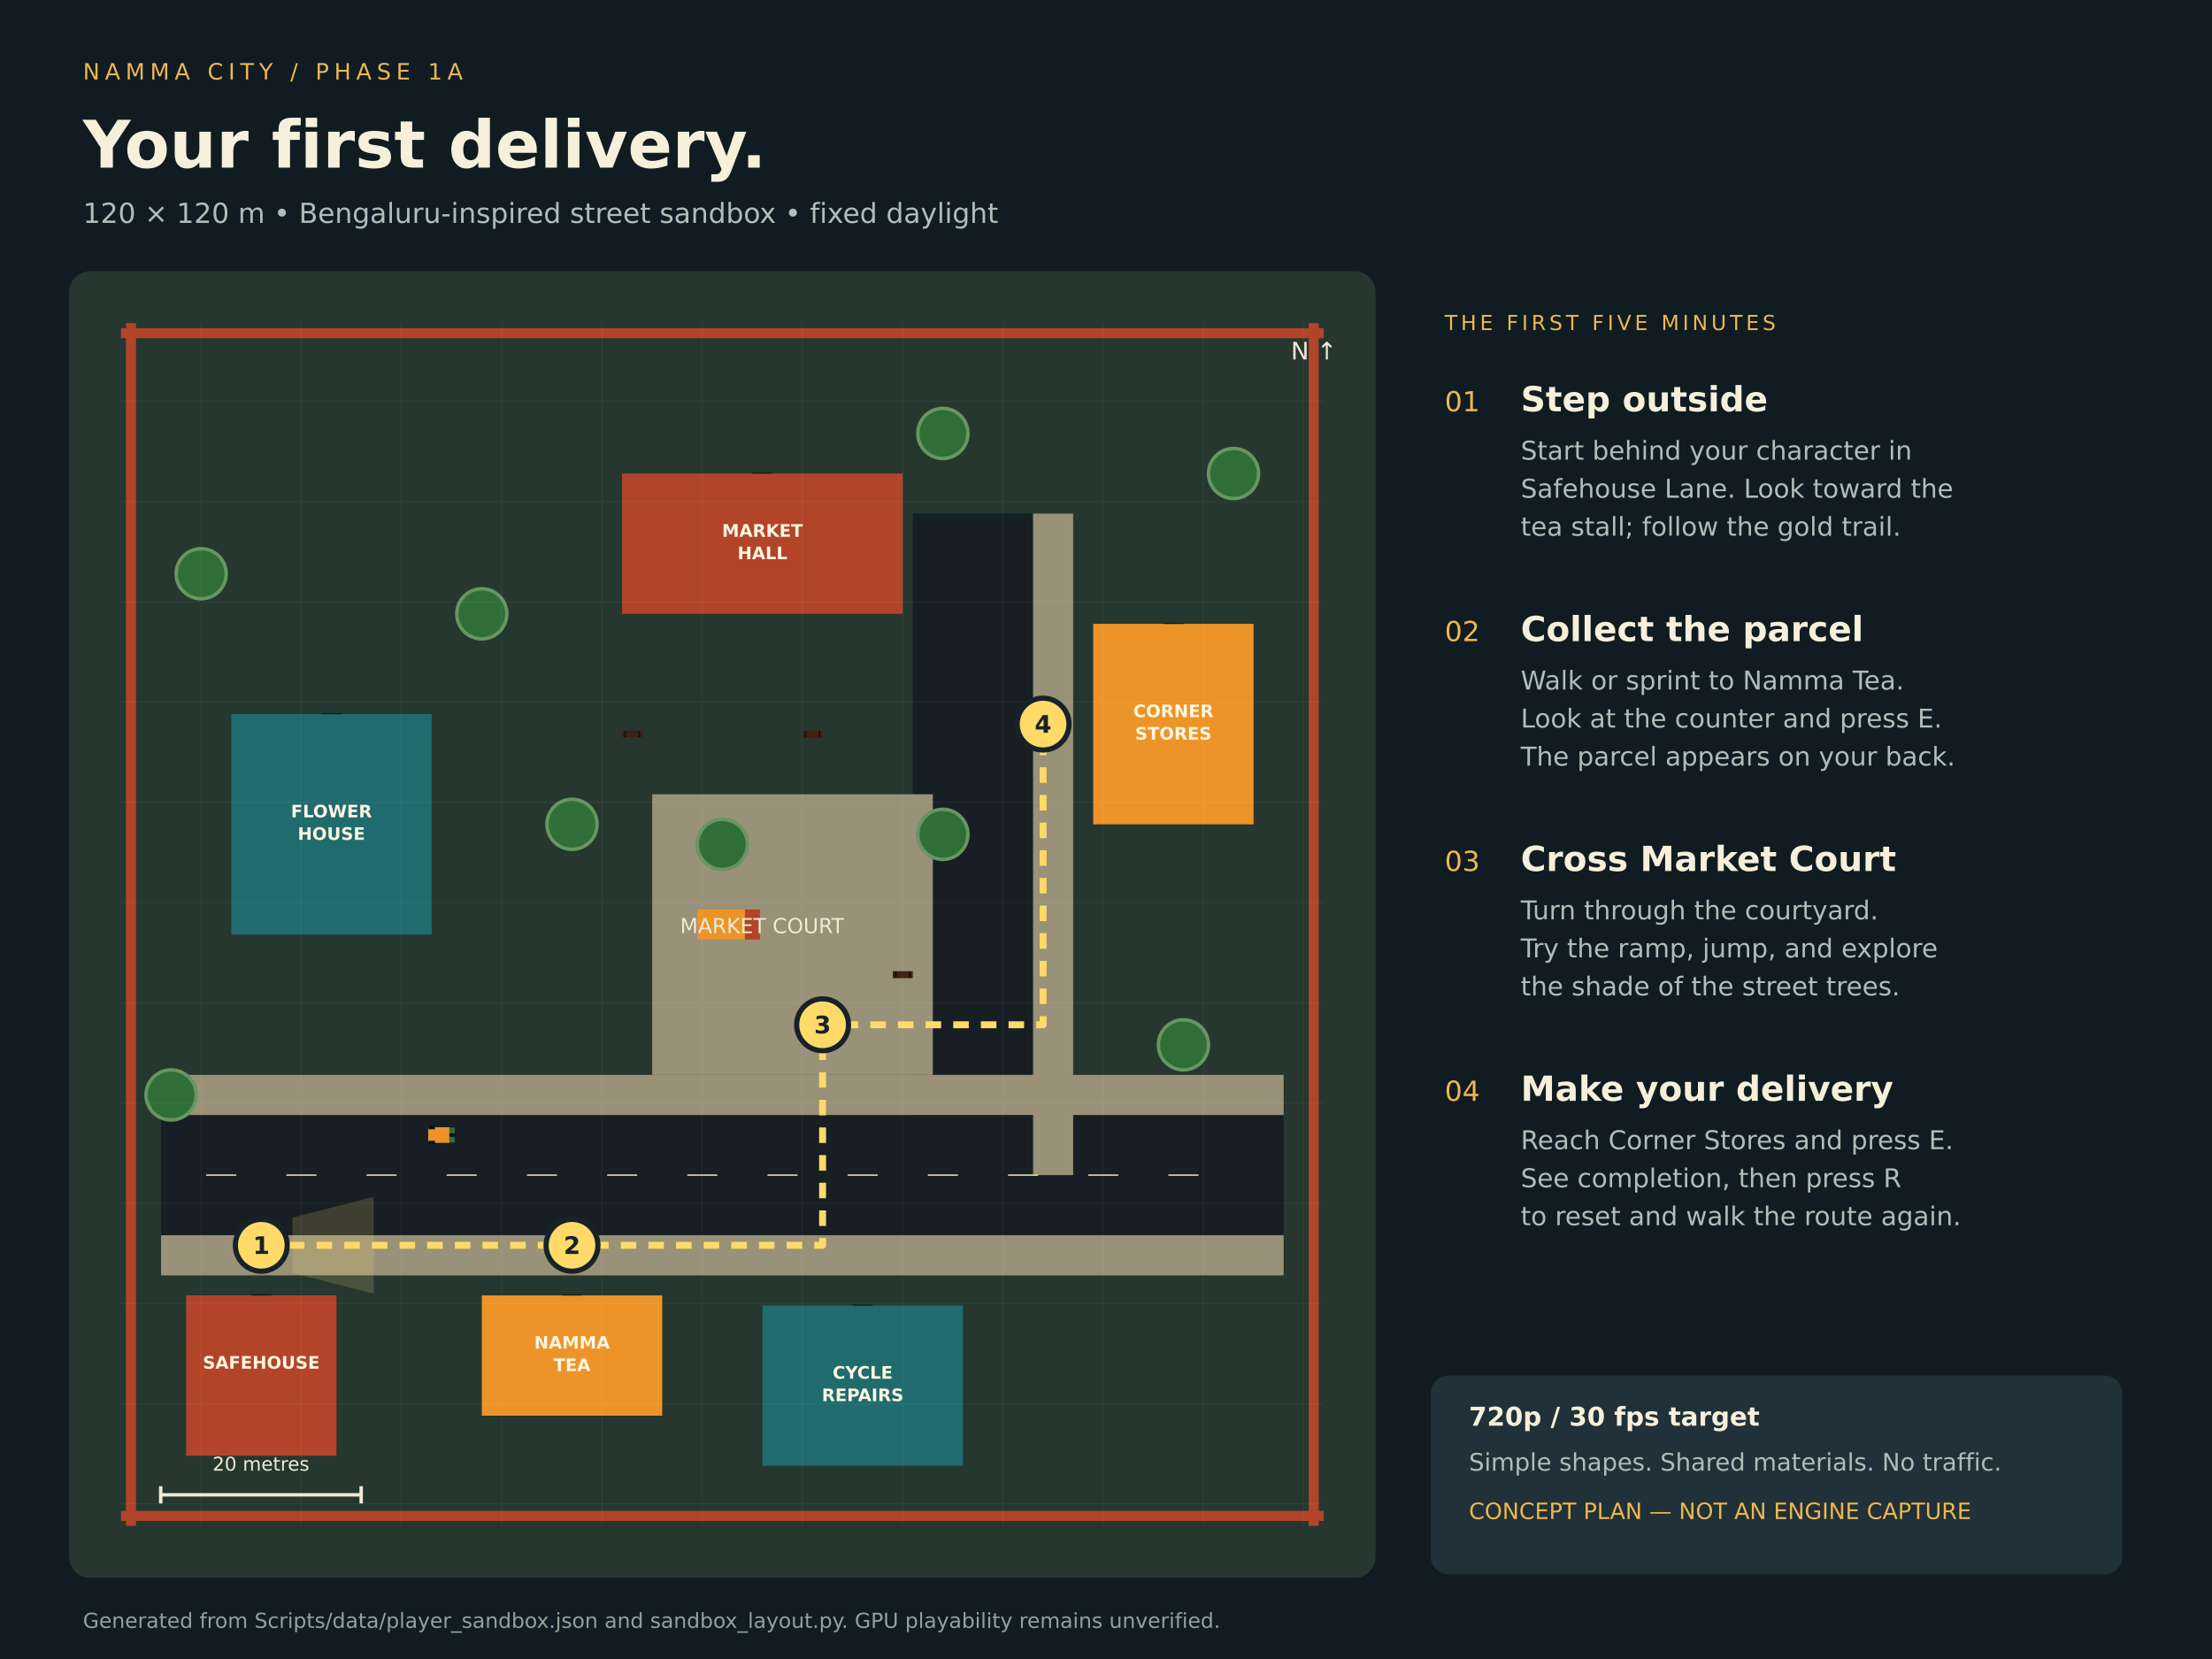
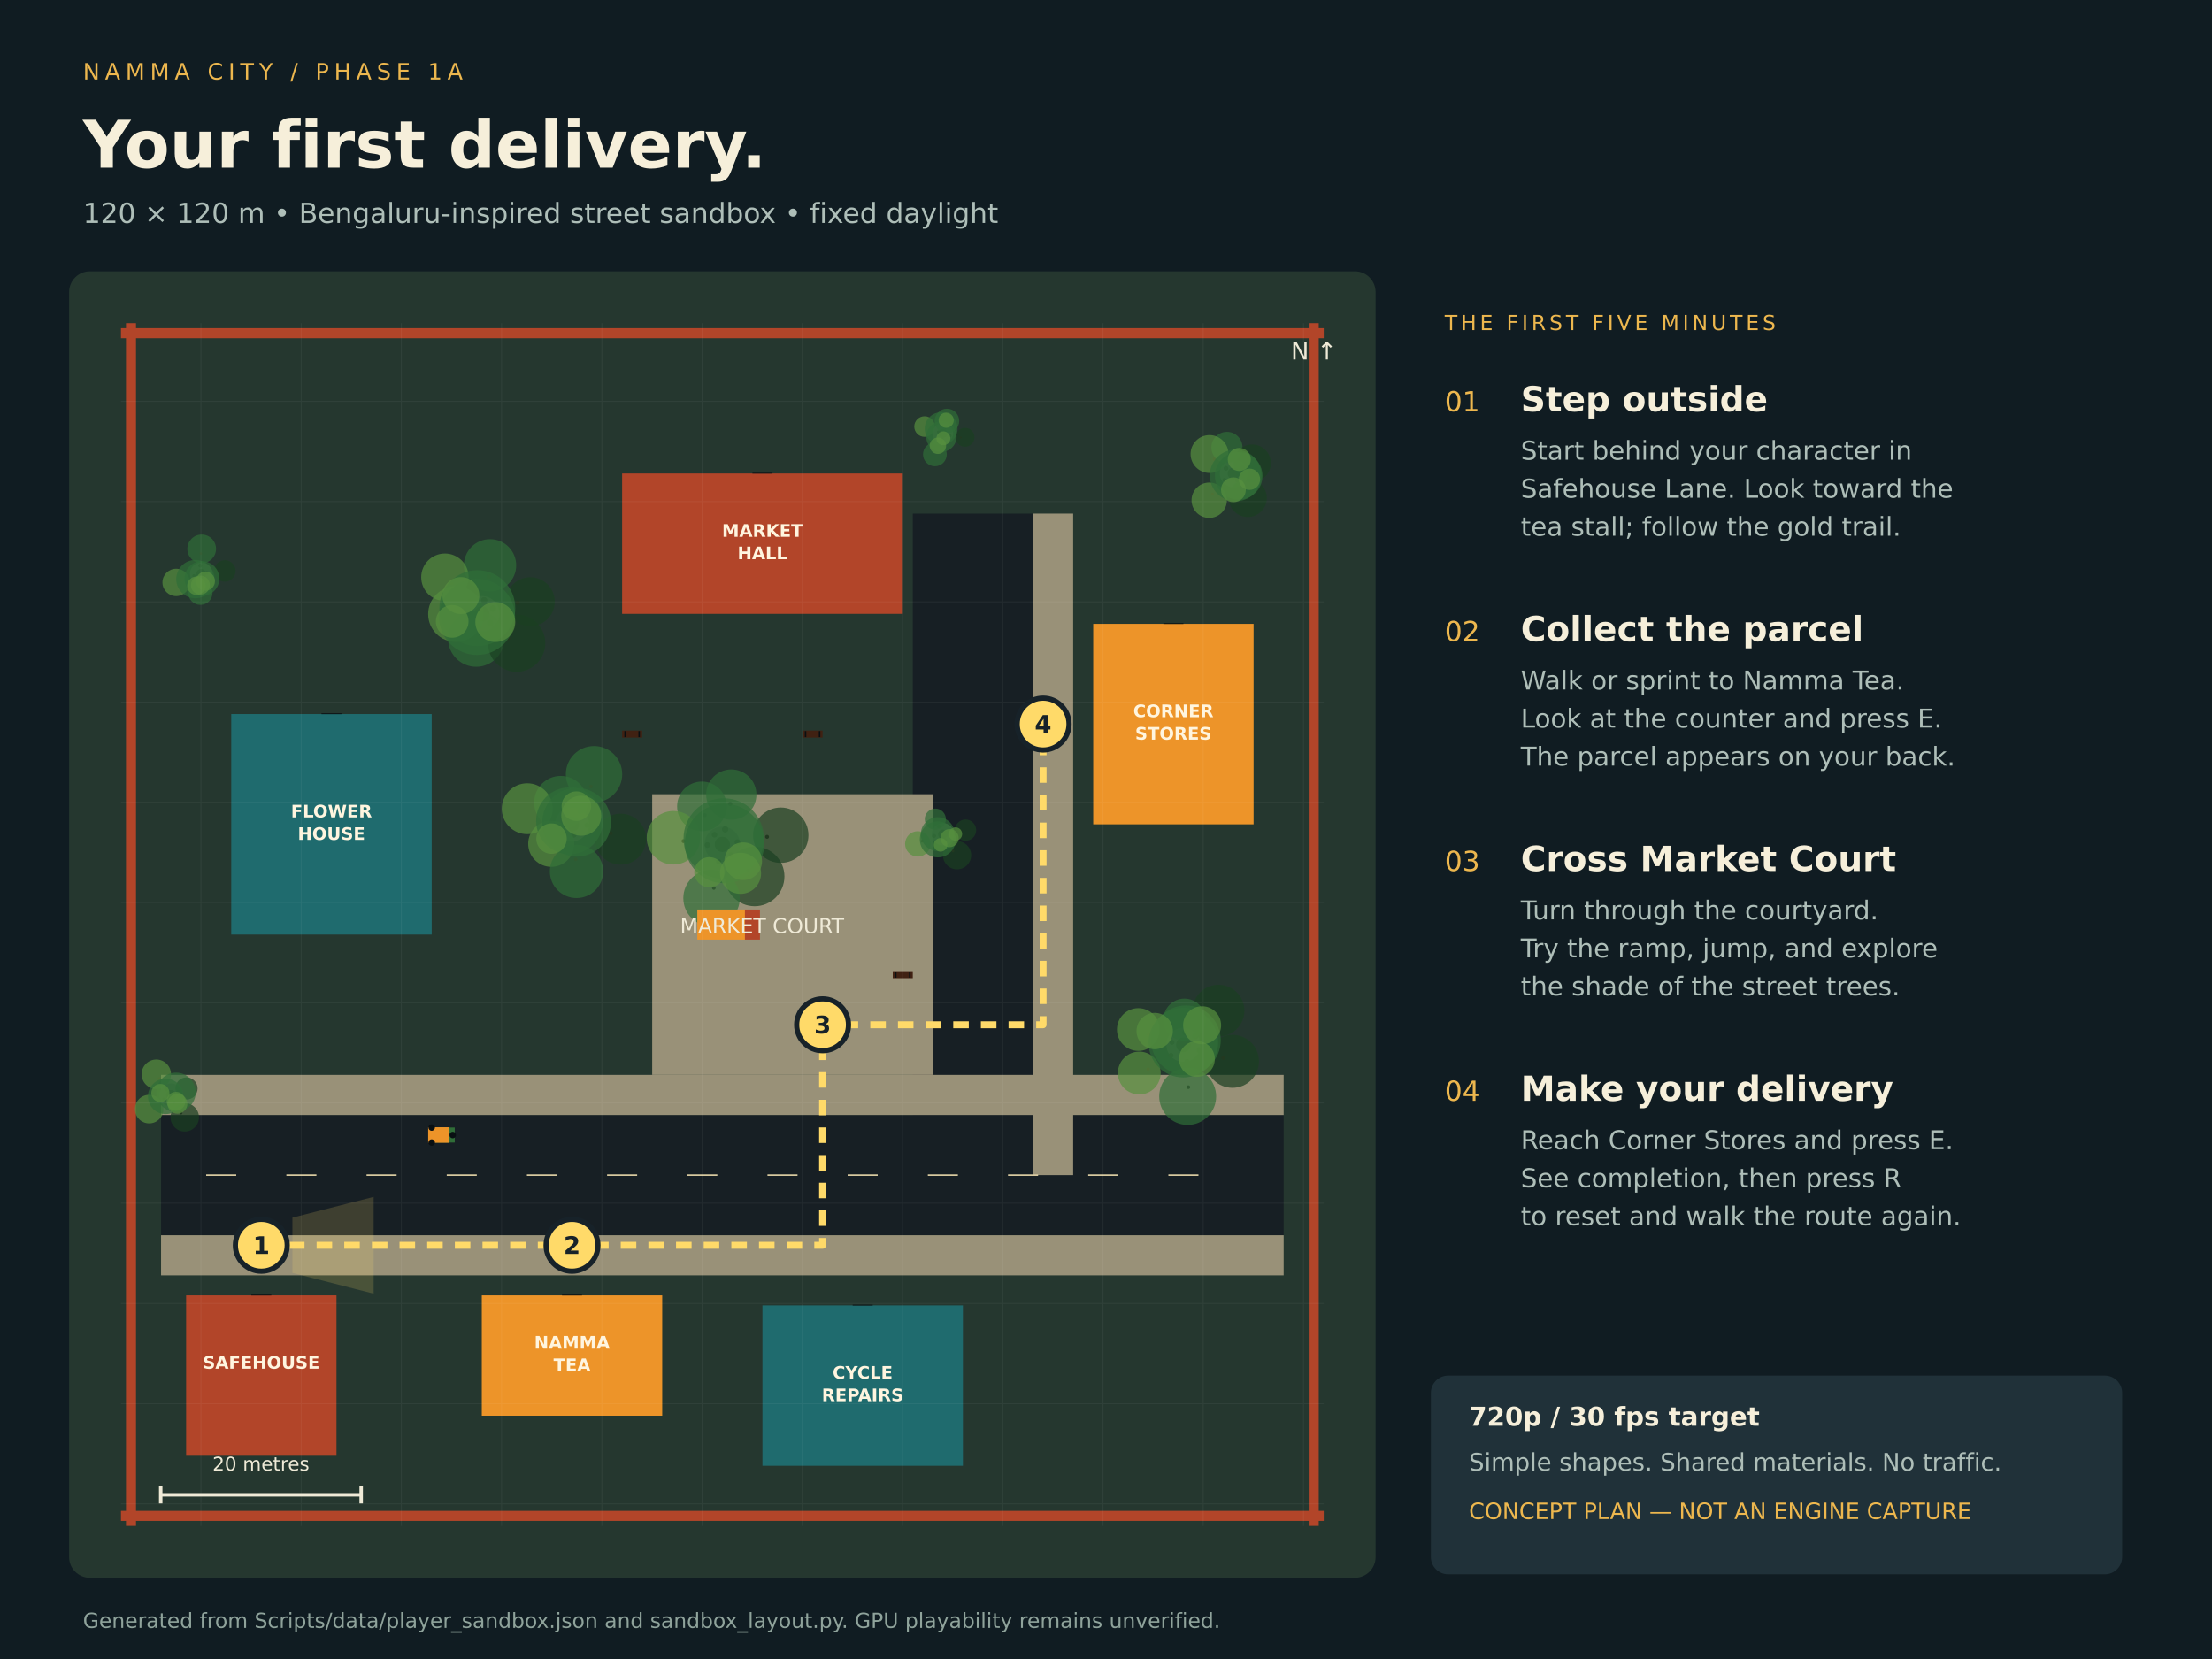
<svg xmlns="http://www.w3.org/2000/svg" width="1280" height="960" viewBox="0 0 1280 960">
  <defs>
    <pattern id="grid" width="58" height="58" patternUnits="userSpaceOnUse">
      <path d="M 58 0 L 0 0 0 58" fill="none" stroke="#ffffff" stroke-opacity=".05" />
    </pattern>
  </defs>
  <rect width="1280" height="960" fill="#101c22" />
  <g font-family="DejaVu Sans, sans-serif">
    <text x="48" y="46" fill="#edb74e" font-size="13" letter-spacing="3">NAMMA CITY / PHASE 1A</text>
    <text x="48" y="97" fill="#f6efda" font-size="38" font-weight="bold">Your first delivery.</text>
    <text x="48" y="129" fill="#aebeb8" font-size="16">120 × 120 m • Bengaluru-inspired street sandbox • fixed daylight</text>
    <rect x="40" y="157" width="756" height="756" rx="12" fill="#25372f" />
    <rect x="93.2" y="645.2" width="649.6" height="69.6" fill="#171f24" />
    <rect x="528.2" y="297.2" width="69.6" height="382.8" fill="#171f24" />
    <rect x="93.2" y="714.8" width="649.6" height="23.2" fill="#999178" />
    <rect x="93.2" y="622.0" width="649.6" height="23.2" fill="#999178" />
    <rect x="597.8" y="297.2" width="23.2" height="382.8" fill="#999178" />
    <rect x="377.4" y="459.6" width="162.4" height="162.4" fill="#999178" />
    <rect x="119.3" y="679.565" width="17.4" height="0.87" fill="#dbcca1" />
    <rect x="165.7" y="679.565" width="17.4" height="0.87" fill="#dbcca1" />
    <rect x="212.1" y="679.565" width="17.4" height="0.87" fill="#dbcca1" />
    <rect x="258.5" y="679.565" width="17.4" height="0.87" fill="#dbcca1" />
    <rect x="304.9" y="679.565" width="17.4" height="0.87" fill="#dbcca1" />
    <rect x="351.3" y="679.565" width="17.4" height="0.87" fill="#dbcca1" />
    <rect x="397.7" y="679.565" width="17.4" height="0.87" fill="#dbcca1" />
    <rect x="444.1" y="679.565" width="17.4" height="0.87" fill="#dbcca1" />
    <rect x="490.5" y="679.565" width="17.4" height="0.87" fill="#dbcca1" />
    <rect x="536.9" y="679.565" width="17.4" height="0.87" fill="#dbcca1" />
    <rect x="583.3" y="679.565" width="17.4" height="0.87" fill="#dbcca1" />
    <rect x="629.7" y="679.565" width="17.4" height="0.87" fill="#dbcca1" />
    <rect x="676.1" y="679.565" width="17.4" height="0.87" fill="#dbcca1" />
    <rect x="107.7" y="749.6" width="87.0" height="92.8" fill="#b24529" />
    <rect x="145.4" y="749.194" width="11.6" height="0.464" fill="#090f12" />
    <rect x="278.8" y="749.6" width="104.4" height="69.6" fill="#ed9429" />
    <rect x="325.2" y="749.194" width="11.6" height="0.464" fill="#090f12" />
    <rect x="441.2" y="755.4" width="116.0" height="92.8" fill="#1f6b6e" />
    <rect x="493.4" y="754.994" width="11.6" height="0.464" fill="#090f12" />
    <rect x="632.6" y="361.0" width="92.8" height="116.0" fill="#ed9429" />
    <rect x="673.2" y="360.594" width="11.6" height="0.464" fill="#090f12" />
    <rect x="133.8" y="413.2" width="116.0" height="127.6" fill="#1f6b6e" />
    <rect x="186.0" y="412.794" width="11.6" height="0.464" fill="#090f12" />
    <rect x="360.0" y="274.0" width="162.4" height="81.2" fill="#b24529" />
    <rect x="435.4" y="273.594" width="11.6" height="0.464" fill="#090f12" />
    <rect x="72.9" y="187.0" width="5.8" height="696.0" fill="#b24529" />
    <rect x="757.3" y="187.0" width="5.8" height="696.0" fill="#b24529" />
    <rect x="70.0" y="874.3" width="696.0" height="5.8" fill="#b24529" />
    <rect x="70.0" y="189.9" width="696.0" height="5.8" fill="#b24529" />
-     <rect x="97.26" y="631.86" width="3.48" height="3.48" fill="#402112" />
-     <circle cx="99.0" cy="633.6" r="14.5" fill="#306e38" stroke="#679660" stroke-width="2" />
-     <rect x="114.66" y="330.26" width="3.48" height="3.48" fill="#402112" />
-     <circle cx="116.4" cy="332.0" r="14.5" fill="#306e38" stroke="#679660" stroke-width="2" />
-     <rect x="277.06" y="353.46" width="3.48" height="3.48" fill="#402112" />
-     <circle cx="278.8" cy="355.2" r="14.5" fill="#306e38" stroke="#679660" stroke-width="2" />
-     <rect x="329.26" y="475.26" width="3.48" height="3.48" fill="#402112" />
-     <circle cx="331.0" cy="477.0" r="14.5" fill="#306e38" stroke="#679660" stroke-width="2" />
-     <rect x="416.26" y="486.86" width="3.48" height="3.48" fill="#402112" />
-     <circle cx="418.0" cy="488.6" r="14.5" fill="#306e38" stroke="#679660" stroke-width="2" />
-     <rect x="543.86" y="481.06" width="3.48" height="3.48" fill="#402112" />
-     <circle cx="545.6" cy="482.8" r="14.5" fill="#306e38" stroke="#679660" stroke-width="2" />
-     <rect x="683.06" y="602.86" width="3.48" height="3.48" fill="#402112" />
-     <circle cx="684.8" cy="604.6" r="14.5" fill="#306e38" stroke="#679660" stroke-width="2" />
-     <rect x="712.06" y="272.26" width="3.48" height="3.48" fill="#402112" />
-     <circle cx="713.8" cy="274.0" r="14.5" fill="#306e38" stroke="#679660" stroke-width="2" />
-     <rect x="543.86" y="249.06" width="3.48" height="3.48" fill="#402112" />
-     <circle cx="545.6" cy="250.8" r="14.5" fill="#306e38" stroke="#679660" stroke-width="2" />
+     <circle cx="99.0" cy="633.6" r="6.632" fill="#706b61" />
+     <circle cx="99.0" cy="633.6" r="2.842" fill="#362b21" />
+     <circle cx="98.971" cy="633.621" r="1.775" fill="#362b21" />
+     <circle cx="98.883" cy="633.684" r="1.535" fill="#362b21" />
+     <circle cx="98.736" cy="633.788" r="1.295" fill="#362b21" />
+     <circle cx="100.643" cy="637.764" r="1.136" fill="#362b21" />
+     <circle cx="104.77" cy="644.111" r="0.795" fill="#362b21" />
+     <circle cx="103.284" cy="631.858" r="1.162" fill="#362b21" />
+     <circle cx="96.205" cy="630.298" r="1.188" fill="#362b21" />
+     <circle cx="92.107" cy="624.175" r="0.832" fill="#362b21" />
+     <circle cx="94.984" cy="636.123" r="1.001" fill="#362b21" />
+     <circle cx="88.824" cy="640.097" r="0.701" fill="#362b21" />
+     <circle cx="106.902" cy="646.546" r="8.233" fill="#1a4021" fill-opacity=".7" />
+     <circle cx="107.92" cy="629.865" r="6.415" fill="#1a4021" fill-opacity=".7" />
+     <circle cx="90.452" cy="621.605" r="8.5" fill="#579140" fill-opacity=".7" />
+     <circle cx="86.329" cy="641.798" r="8.254" fill="#579140" fill-opacity=".7" />
+     <circle cx="101.877" cy="632.076" r="11.38" fill="#306e38" fill-opacity=".7" />
+     <circle cx="95.865" cy="634.431" r="10.248" fill="#306e38" fill-opacity=".7" />
+     <circle cx="101.835" cy="637.264" r="5.436" fill="#579140" fill-opacity=".7" />
+     <circle cx="102.685" cy="638.721" r="5.743" fill="#579140" fill-opacity=".7" />
+     <circle cx="92.794" cy="632.484" r="5.24" fill="#579140" fill-opacity=".7" />
+     <circle cx="116.4" cy="332.0" r="6.479" fill="#706b61" />
+     <circle cx="116.4" cy="332.0" r="2.777" fill="#362b21" />
+     <circle cx="116.361" cy="331.969" r="1.734" fill="#362b21" />
+     <circle cx="116.242" cy="331.875" r="1.499" fill="#362b21" />
+     <circle cx="116.045" cy="331.72" r="1.265" fill="#362b21" />
+     <circle cx="119.593" cy="331.5" r="1.083" fill="#362b21" />
+     <circle cx="126.679" cy="330.877" r="0.758" fill="#362b21" />
+     <circle cx="115.824" cy="327.302" r="1.104" fill="#362b21" />
+     <circle cx="116.216" cy="320.296" r="0.773" fill="#362b21" />
+     <circle cx="112.2" cy="333.121" r="0.918" fill="#362b21" />
+     <circle cx="105.2" cy="335.822" r="0.643" fill="#362b21" />
+     <circle cx="116.168" cy="334.868" r="1.105" fill="#362b21" />
+     <circle cx="116.181" cy="340.559" r="0.774" fill="#362b21" />
+     <circle cx="130.101" cy="330.382" r="6.229" fill="#1a4021" fill-opacity=".7" />
+     <circle cx="116.712" cy="317.614" r="8.299" fill="#306e38" fill-opacity=".7" />
+     <circle cx="101.926" cy="337.029" r="7.918" fill="#579140" fill-opacity=".7" />
+     <circle cx="115.952" cy="343.009" r="7.016" fill="#306e38" fill-opacity=".7" />
+     <circle cx="113.047" cy="335.11" r="11.073" fill="#306e38" fill-opacity=".7" />
+     <circle cx="116.85" cy="334.81" r="10.065" fill="#306e38" fill-opacity=".7" />
+     <circle cx="115.963" cy="338.578" r="5.489" fill="#579140" fill-opacity=".7" />
+     <circle cx="118.881" cy="336.302" r="5.525" fill="#579140" fill-opacity=".7" />
+     <circle cx="113.652" cy="338.95" r="5.316" fill="#579140" fill-opacity=".7" />
+     <circle cx="278.8" cy="355.2" r="10.295" fill="#706b61" />
+     <circle cx="278.8" cy="355.2" r="4.412" fill="#362b21" />
+     <circle cx="278.746" cy="355.161" r="2.755" fill="#362b21" />
+     <circle cx="278.585" cy="355.046" r="2.383" fill="#362b21" />
+     <circle cx="278.317" cy="354.853" r="2.01" fill="#362b21" />
+     <circle cx="271.012" cy="355.042" r="1.531" fill="#362b21" />
+     <circle cx="276.844" cy="362.173" r="1.584" fill="#362b21" />
+     <circle cx="283.635" cy="360.631" r="1.798" fill="#362b21" />
+     <circle cx="294.032" cy="369.345" r="1.259" fill="#362b21" />
+     <circle cx="285.237" cy="352.057" r="1.864" fill="#362b21" />
+     <circle cx="299.589" cy="348.773" r="1.305" fill="#362b21" />
+     <circle cx="280.177" cy="347.355" r="1.855" fill="#362b21" />
+     <circle cx="282.884" cy="333.551" r="1.298" fill="#362b21" />
+     <circle cx="271.882" cy="348.048" r="1.476" fill="#362b21" />
+     <circle cx="261.535" cy="337.69" r="1.033" fill="#362b21" />
+     <circle cx="263.868" cy="355.346" r="16.109" fill="#579140" fill-opacity=".7" />
+     <circle cx="275.532" cy="369.609" r="16.222" fill="#306e38" fill-opacity=".7" />
+     <circle cx="298.949" cy="372.165" r="16.588" fill="#1a4021" fill-opacity=".7" />
+     <circle cx="306.859" cy="348.169" r="14.16" fill="#1a4021" fill-opacity=".7" />
+     <circle cx="283.57" cy="327.13" r="15.13" fill="#306e38" fill-opacity=".7" />
+     <circle cx="257.46" cy="334.023" r="13.723" fill="#579140" fill-opacity=".7" />
+     <circle cx="276.203" cy="351.918" r="21.972" fill="#306e38" fill-opacity=".7" />
+     <circle cx="276.066" cy="356.987" r="22.022" fill="#306e38" fill-opacity=".7" />
+     <circle cx="266.71" cy="344.64" r="10.694" fill="#579140" fill-opacity=".7" />
+     <circle cx="261.669" cy="359.569" r="9.451" fill="#579140" fill-opacity=".7" />
+     <circle cx="286.62" cy="359.958" r="11.56" fill="#579140" fill-opacity=".7" />
+     <circle cx="331.0" cy="477.0" r="9.818" fill="#706b61" />
+     <circle cx="331.0" cy="477.0" r="4.208" fill="#362b21" />
+     <circle cx="331.036" cy="476.93" r="2.627" fill="#362b21" />
+     <circle cx="331.142" cy="476.719" r="2.272" fill="#362b21" />
+     <circle cx="331.32" cy="476.368" r="1.917" fill="#362b21" />
+     <circle cx="327.962" cy="470.285" r="1.59" fill="#362b21" />
+     <circle cx="325.528" cy="473.093" r="1.349" fill="#362b21" />
+     <circle cx="312.358" cy="469.003" r="0.944" fill="#362b21" />
+     <circle cx="325.203" cy="482.218" r="1.518" fill="#362b21" />
+     <circle cx="332.03" cy="483.22" r="1.52" fill="#362b21" />
+     <circle cx="333.12" cy="497.264" r="1.064" fill="#362b21" />
+     <circle cx="339.652" cy="477.518" r="1.49" fill="#362b21" />
+     <circle cx="353.52" cy="482.236" r="1.043" fill="#362b21" />
+     <circle cx="335.806" cy="469.217" r="1.502" fill="#362b21" />
+     <circle cx="341.961" cy="455.153" r="1.052" fill="#362b21" />
+     <circle cx="324.497" cy="464.412" r="15.407" fill="#306e38" fill-opacity=".7" />
+     <circle cx="305.087" cy="467.979" r="14.715" fill="#579140" fill-opacity=".7" />
+     <circle cx="318.98" cy="488.279" r="13.332" fill="#579140" fill-opacity=".7" />
+     <circle cx="333.606" cy="504.247" r="15.42" fill="#306e38" fill-opacity=".7" />
+     <circle cx="359.163" cy="485.594" r="14.742" fill="#1a4021" fill-opacity=".7" />
+     <circle cx="343.736" cy="448.029" r="16.317" fill="#306e38" fill-opacity=".7" />
+     <circle cx="329.588" cy="474.983" r="19.364" fill="#306e38" fill-opacity=".7" />
+     <circle cx="333.666" cy="475.806" r="19.87" fill="#306e38" fill-opacity=".7" />
+     <circle cx="333.508" cy="466.48" r="8.523" fill="#579140" fill-opacity=".7" />
+     <circle cx="319.138" cy="485.289" r="8.801" fill="#579140" fill-opacity=".7" />
+     <circle cx="336.346" cy="472.036" r="11.565" fill="#579140" fill-opacity=".7" />
+     <circle cx="418.0" cy="488.6" r="10.254" fill="#706b61" />
+     <circle cx="418.0" cy="488.6" r="4.395" fill="#362b21" />
+     <circle cx="417.951" cy="488.662" r="2.744" fill="#362b21" />
+     <circle cx="417.806" cy="488.849" r="2.373" fill="#362b21" />
+     <circle cx="417.563" cy="489.161" r="2.002" fill="#362b21" />
+     <circle cx="423.083" cy="494.685" r="1.544" fill="#362b21" />
+     <circle cx="432.724" cy="503.59" r="1.081" fill="#362b21" />
+     <circle cx="426.683" cy="487.273" r="1.624" fill="#362b21" />
+     <circle cx="443.878" cy="484.25" r="1.137" fill="#362b21" />
+     <circle cx="419.62" cy="479.915" r="1.844" fill="#362b21" />
+     <circle cx="422.5" cy="465.141" r="1.291" fill="#362b21" />
+     <circle cx="413.462" cy="483.043" r="1.636" fill="#362b21" />
+     <circle cx="407.837" cy="471.68" r="1.145" fill="#362b21" />
+     <circle cx="409.38" cy="489.004" r="1.652" fill="#362b21" />
+     <circle cx="395.516" cy="486.719" r="1.157" fill="#362b21" />
+     <circle cx="415.91" cy="498.643" r="1.511" fill="#362b21" />
+     <circle cx="413.082" cy="513.829" r="1.058" fill="#362b21" />
+     <circle cx="436.699" cy="507.158" r="17.235" fill="#1a4021" fill-opacity=".7" />
+     <circle cx="451.808" cy="483.302" r="16.016" fill="#1a4021" fill-opacity=".7" />
+     <circle cx="423.176" cy="459.8" r="14.537" fill="#306e38" fill-opacity=".7" />
+     <circle cx="406.168" cy="466.622" r="14.351" fill="#306e38" fill-opacity=".7" />
+     <circle cx="389.689" cy="484.779" r="15.479" fill="#579140" fill-opacity=".7" />
+     <circle cx="411.76" cy="519.719" r="16.342" fill="#306e38" fill-opacity=".7" />
+     <circle cx="418.813" cy="485.214" r="23.277" fill="#306e38" fill-opacity=".7" />
+     <circle cx="419.285" cy="488.129" r="22.984" fill="#306e38" fill-opacity=".7" />
+     <circle cx="410.481" cy="504.754" r="8.726" fill="#579140" fill-opacity=".7" />
+     <circle cx="428.535" cy="505.364" r="11.882" fill="#579140" fill-opacity=".7" />
+     <circle cx="430.073" cy="498.368" r="10.894" fill="#579140" fill-opacity=".7" />
+     <circle cx="545.6" cy="482.8" r="6.415" fill="#706b61" />
+     <circle cx="545.6" cy="482.8" r="2.749" fill="#362b21" />
+     <circle cx="545.553" cy="482.756" r="1.717" fill="#362b21" />
+     <circle cx="545.412" cy="482.624" r="1.485" fill="#362b21" />
+     <circle cx="545.177" cy="482.405" r="1.252" fill="#362b21" />
+     <circle cx="543.138" cy="478.144" r="1.063" fill="#362b21" />
+     <circle cx="540.509" cy="483.716" r="1.154" fill="#362b21" />
+     <circle cx="533.528" cy="486.746" r="0.808" fill="#362b21" />
+     <circle cx="547.068" cy="486.123" r="1.069" fill="#362b21" />
+     <circle cx="551.458" cy="492.435" r="0.748" fill="#362b21" />
+     <circle cx="548.535" cy="481.437" r="1.084" fill="#362b21" />
+     <circle cx="555.376" cy="480.491" r="0.759" fill="#362b21" />
+     <circle cx="541.24" cy="474.015" r="6.118" fill="#306e38" fill-opacity=".7" />
+     <circle cx="531.074" cy="488.334" r="7.341" fill="#579140" fill-opacity=".7" />
+     <circle cx="553.816" cy="494.895" r="8.172" fill="#1a4021" fill-opacity=".7" />
+     <circle cx="558.718" cy="480.381" r="6.157" fill="#1a4021" fill-opacity=".7" />
+     <circle cx="542.671" cy="485.726" r="10.414" fill="#306e38" fill-opacity=".7" />
+     <circle cx="542.642" cy="482.671" r="9.796" fill="#306e38" fill-opacity=".7" />
+     <circle cx="544.272" cy="488.895" r="3.92" fill="#579140" fill-opacity=".7" />
+     <circle cx="552.897" cy="482.609" r="3.865" fill="#579140" fill-opacity=".7" />
+     <circle cx="549.499" cy="484.983" r="5.245" fill="#579140" fill-opacity=".7" />
+     <circle cx="684.8" cy="604.6" r="9.849" fill="#706b61" />
+     <circle cx="684.8" cy="604.6" r="4.221" fill="#362b21" />
+     <circle cx="684.877" cy="604.632" r="2.636" fill="#362b21" />
+     <circle cx="685.109" cy="604.729" r="2.279" fill="#362b21" />
+     <circle cx="685.496" cy="604.891" r="1.923" fill="#362b21" />
+     <circle cx="678.195" cy="603.166" r="1.436" fill="#362b21" />
+     <circle cx="664.684" cy="598.549" r="1.005" fill="#362b21" />
+     <circle cx="677.619" cy="610.737" r="1.438" fill="#362b21" />
+     <circle cx="664.379" cy="618.707" r="1.006" fill="#362b21" />
+     <circle cx="686.893" cy="614.354" r="1.512" fill="#362b21" />
+     <circle cx="687.661" cy="629.096" r="1.058" fill="#362b21" />
+     <circle cx="694.083" cy="607.612" r="1.696" fill="#362b21" />
+     <circle cx="707.812" cy="612.192" r="1.187" fill="#362b21" />
+     <circle cx="691.72" cy="599.681" r="1.738" fill="#362b21" />
+     <circle cx="701.405" cy="589.605" r="1.217" fill="#362b21" />
+     <circle cx="685.558" cy="597.519" r="1.526" fill="#362b21" />
+     <circle cx="658.705" cy="595.754" r="12.373" fill="#579140" fill-opacity=".7" />
+     <circle cx="659.249" cy="620.927" r="12.382" fill="#579140" fill-opacity=".7" />
+     <circle cx="687.265" cy="634.471" r="16.476" fill="#306e38" fill-opacity=".7" />
+     <circle cx="713.184" cy="614.148" r="15.336" fill="#1a4021" fill-opacity=".7" />
+     <circle cx="705.099" cy="584.835" r="14.994" fill="#1a4021" fill-opacity=".7" />
+     <circle cx="685.388" cy="590.051" r="12.176" fill="#306e38" fill-opacity=".7" />
+     <circle cx="684.743" cy="603.34" r="20.149" fill="#306e38" fill-opacity=".7" />
+     <circle cx="686.244" cy="601.965" r="20.159" fill="#306e38" fill-opacity=".7" />
+     <circle cx="668.182" cy="596.622" r="10.516" fill="#579140" fill-opacity=".7" />
+     <circle cx="692.605" cy="612.799" r="10.361" fill="#579140" fill-opacity=".7" />
+     <circle cx="695.618" cy="593.274" r="10.994" fill="#579140" fill-opacity=".7" />
+     <circle cx="713.8" cy="274.0" r="7.934" fill="#706b61" />
+     <circle cx="713.8" cy="274.0" r="3.4" fill="#362b21" />
+     <circle cx="713.783" cy="273.933" r="2.123" fill="#362b21" />
+     <circle cx="713.731" cy="273.73" r="1.836" fill="#362b21" />
+     <circle cx="713.645" cy="273.394" r="1.549" fill="#362b21" />
+     <circle cx="711.788" cy="266.038" r="1.442" fill="#362b21" />
+     <circle cx="709.423" cy="270.991" r="1.367" fill="#362b21" />
+     <circle cx="702.576" cy="265.758" r="0.957" fill="#362b21" />
+     <circle cx="708.532" cy="277.73" r="1.161" fill="#362b21" />
+     <circle cx="701.598" cy="285.871" r="0.813" fill="#362b21" />
+     <circle cx="715.988" cy="277.797" r="1.324" fill="#362b21" />
+     <circle cx="720.202" cy="285.266" r="0.927" fill="#362b21" />
+     <circle cx="719.094" cy="270.602" r="1.288" fill="#362b21" />
+     <circle cx="709.983" cy="258.885" r="8.998" fill="#306e38" fill-opacity=".7" />
+     <circle cx="699.9" cy="262.726" r="10.955" fill="#579140" fill-opacity=".7" />
+     <circle cx="699.726" cy="289.473" r="10.223" fill="#579140" fill-opacity=".7" />
+     <circle cx="722.022" cy="288.13" r="11.042" fill="#1a4021" fill-opacity=".7" />
+     <circle cx="724.595" cy="268.012" r="10.819" fill="#1a4021" fill-opacity=".7" />
+     <circle cx="715.002" cy="275.118" r="14.954" fill="#306e38" fill-opacity=".7" />
+     <circle cx="716.797" cy="275.365" r="13.77" fill="#306e38" fill-opacity=".7" />
+     <circle cx="723.025" cy="277.331" r="6.167" fill="#579140" fill-opacity=".7" />
+     <circle cx="717.116" cy="265.867" r="6.676" fill="#579140" fill-opacity=".7" />
+     <circle cx="713.728" cy="283.421" r="7.182" fill="#579140" fill-opacity=".7" />
+     <circle cx="545.6" cy="250.8" r="5.945" fill="#706b61" />
+     <circle cx="545.6" cy="250.8" r="2.548" fill="#362b21" />
+     <circle cx="545.642" cy="250.808" r="1.591" fill="#362b21" />
+     <circle cx="545.768" cy="250.833" r="1.376" fill="#362b21" />
+     <circle cx="545.978" cy="250.874" r="1.161" fill="#362b21" />
+     <circle cx="547.025" cy="247.254" r="1.011" fill="#362b21" />
+     <circle cx="543.086" cy="249.968" r="0.922" fill="#362b21" />
+     <circle cx="537.539" cy="247.931" r="0.645" fill="#362b21" />
+     <circle cx="545.124" cy="254.394" r="1.033" fill="#362b21" />
+     <circle cx="542.567" cy="260.405" r="0.723" fill="#362b21" />
+     <circle cx="549.763" cy="252.111" r="0.863" fill="#362b21" />
+     <circle cx="555.923" cy="253.181" r="0.604" fill="#362b21" />
+     <circle cx="547.947" cy="243.608" r="7.102" fill="#306e38" fill-opacity=".7" />
+     <circle cx="535.009" cy="246.826" r="5.958" fill="#579140" fill-opacity=".7" />
+     <circle cx="540.99" cy="262.92" r="6.872" fill="#306e38" fill-opacity=".7" />
+     <circle cx="558.425" cy="253.037" r="5.486" fill="#1a4021" fill-opacity=".7" />
+     <circle cx="544.59" cy="248.042" r="9.497" fill="#306e38" fill-opacity=".7" />
+     <circle cx="544.745" cy="252.686" r="8.796" fill="#306e38" fill-opacity=".7" />
+     <circle cx="542.723" cy="257.927" r="4.758" fill="#579140" fill-opacity=".7" />
+     <circle cx="547.517" cy="243.174" r="4.392" fill="#579140" fill-opacity=".7" />
+     <circle cx="545.898" cy="253.628" r="4.026" fill="#579140" fill-opacity=".7" />
    <rect x="403.5" y="526.3" width="29.0" height="17.4" fill="#ed9429" />
    <rect x="431.05" y="526.3" width="8.7" height="17.4" fill="#b24529" />
    <rect x="360.0" y="422.77" width="11.6" height="4.06" fill="#402112" />
    <rect x="361.305" y="423.06" width="0.87" height="3.48" fill="#090f12" />
    <rect x="369.425" y="423.06" width="0.87" height="3.48" fill="#090f12" />
    <rect x="464.4" y="422.77" width="11.6" height="4.06" fill="#402112" />
    <rect x="465.705" y="423.06" width="0.87" height="3.48" fill="#090f12" />
    <rect x="473.825" y="423.06" width="0.87" height="3.48" fill="#090f12" />
    <rect x="516.6" y="561.97" width="11.6" height="4.06" fill="#402112" />
    <rect x="517.905" y="562.26" width="0.87" height="3.48" fill="#090f12" />
    <rect x="526.025" y="562.26" width="0.87" height="3.48" fill="#090f12" />
    <rect x="248.06" y="652.45" width="15.08" height="8.7" fill="#306e38" />
    <rect x="247.77" y="652.305" width="12.18" height="8.99" fill="#ed9429" />
-     <rect x="247.915" y="660.135" width="3.77" height="2.03" fill="#090f12" />
-     <rect x="247.915" y="651.435" width="3.77" height="2.03" fill="#090f12" />
-     <rect x="260.095" y="655.785" width="3.77" height="2.03" fill="#090f12" />
+     <circle cx="249.8" cy="661.15" r="1.885" fill="#090f12" />
+     <circle cx="249.8" cy="652.45" r="1.885" fill="#090f12" />
+     <circle cx="261.98" cy="656.8" r="1.885" fill="#090f12" />
    <rect x="70" y="187" width="696" height="696" fill="url(#grid)" />
    <polyline points="151.2,720.6 331.0,720.6 476.0,720.6 476.0,593.0 603.6,593.0 603.6,419.0" fill="none" stroke="#ffda69" stroke-width="4" stroke-dasharray="9 7" stroke-linejoin="round" />
    <text x="151.2" y="792.0" text-anchor="middle" fill="#fff5df" font-size="10" font-weight="bold">SAFEHOUSE</text>
    <text x="331.0" y="780.4" text-anchor="middle" fill="#fff5df" font-size="10" font-weight="bold">NAMMA</text>
    <text x="331.0" y="793.4" text-anchor="middle" fill="#fff5df" font-size="10" font-weight="bold">TEA</text>
    <text x="499.2" y="797.8" text-anchor="middle" fill="#fff5df" font-size="10" font-weight="bold">CYCLE</text>
    <text x="499.2" y="810.8" text-anchor="middle" fill="#fff5df" font-size="10" font-weight="bold">REPAIRS</text>
    <text x="679.0" y="415.0" text-anchor="middle" fill="#fff5df" font-size="10" font-weight="bold">CORNER</text>
    <text x="679.0" y="428.0" text-anchor="middle" fill="#fff5df" font-size="10" font-weight="bold">STORES</text>
    <text x="191.8" y="473.0" text-anchor="middle" fill="#fff5df" font-size="10" font-weight="bold">FLOWER</text>
    <text x="191.8" y="486.0" text-anchor="middle" fill="#fff5df" font-size="10" font-weight="bold">HOUSE</text>
    <text x="441.2" y="310.6" text-anchor="middle" fill="#fff5df" font-size="10" font-weight="bold">MARKET</text>
    <text x="441.2" y="323.6" text-anchor="middle" fill="#fff5df" font-size="10" font-weight="bold">HALL</text>
    <circle cx="151.2" cy="720.6" r="15" fill="#ffda69" stroke="#172229" stroke-width="3" />
    <text x="151.2" y="725.6" text-anchor="middle" fill="#172229" font-size="14" font-weight="bold">1</text>
    <circle cx="331.0" cy="720.6" r="15" fill="#ffda69" stroke="#172229" stroke-width="3" />
    <text x="331.0" y="725.6" text-anchor="middle" fill="#172229" font-size="14" font-weight="bold">2</text>
    <circle cx="476.0" cy="593.0" r="15" fill="#ffda69" stroke="#172229" stroke-width="3" />
    <text x="476.0" y="598.0" text-anchor="middle" fill="#172229" font-size="14" font-weight="bold">3</text>
    <circle cx="603.6" cy="419.0" r="15" fill="#ffda69" stroke="#172229" stroke-width="3" />
    <text x="603.6" y="424.0" text-anchor="middle" fill="#172229" font-size="14" font-weight="bold">4</text>
    <path d="M 169.2 704.6 L 216.2 692.6 L 216.2 748.6 L 169.2 736.6" fill="#ffda69" opacity=".17" />
    <text x="441" y="540" fill="#efead7" font-size="12" text-anchor="middle">MARKET COURT</text>
    <text x="747" y="208" fill="#efead7" font-size="14">N ↑</text>
    <path d="M 93 865 H 209 M 93 860 V 870 M 209 860 V 870" fill="none" stroke="#efead7" stroke-width="2" />
    <text x="151" y="851" text-anchor="middle" fill="#efead7" font-size="11">20 metres</text>
    <text x="836" y="191" fill="#edb74e" font-size="12" letter-spacing="2">THE FIRST FIVE MINUTES</text>
    <text x="836" y="238" fill="#edb74e" font-size="16">01</text>
    <text x="880" y="238" fill="#f6efda" font-size="20" font-weight="bold">Step outside</text>
    <text x="880" y="266" fill="#aebeb8" font-size="15">Start behind your character in</text>
    <text x="880" y="288" fill="#aebeb8" font-size="15">Safehouse Lane. Look toward the</text>
    <text x="880" y="310" fill="#aebeb8" font-size="15">tea stall; follow the gold trail.</text>
    <text x="836" y="371" fill="#edb74e" font-size="16">02</text>
    <text x="880" y="371" fill="#f6efda" font-size="20" font-weight="bold">Collect the parcel</text>
    <text x="880" y="399" fill="#aebeb8" font-size="15">Walk or sprint to Namma Tea.</text>
    <text x="880" y="421" fill="#aebeb8" font-size="15">Look at the counter and press E.</text>
    <text x="880" y="443" fill="#aebeb8" font-size="15">The parcel appears on your back.</text>
    <text x="836" y="504" fill="#edb74e" font-size="16">03</text>
    <text x="880" y="504" fill="#f6efda" font-size="20" font-weight="bold">Cross Market Court</text>
    <text x="880" y="532" fill="#aebeb8" font-size="15">Turn through the courtyard.</text>
    <text x="880" y="554" fill="#aebeb8" font-size="15">Try the ramp, jump, and explore</text>
    <text x="880" y="576" fill="#aebeb8" font-size="15">the shade of the street trees.</text>
    <text x="836" y="637" fill="#edb74e" font-size="16">04</text>
    <text x="880" y="637" fill="#f6efda" font-size="20" font-weight="bold">Make your delivery</text>
    <text x="880" y="665" fill="#aebeb8" font-size="15">Reach Corner Stores and press E.</text>
    <text x="880" y="687" fill="#aebeb8" font-size="15">See completion, then press R</text>
    <text x="880" y="709" fill="#aebeb8" font-size="15">to reset and walk the route again.</text>
    <rect x="828" y="796" width="400" height="115" rx="10" fill="#203139" />
    <text x="850" y="825" fill="#f6efda" font-size="15" font-weight="bold">720p / 30 fps target</text>
    <text x="850" y="851" fill="#aebeb8" font-size="14">Simple shapes. Shared materials. No traffic.</text>
    <text x="850" y="879" fill="#edb74e" font-size="13">CONCEPT PLAN — NOT AN ENGINE CAPTURE</text>
    <text x="48" y="942" fill="#8fa39b" font-size="12">Generated from Scripts/data/player_sandbox.json and sandbox_layout.py. GPU playability remains unverified.</text>
  </g>
</svg>
